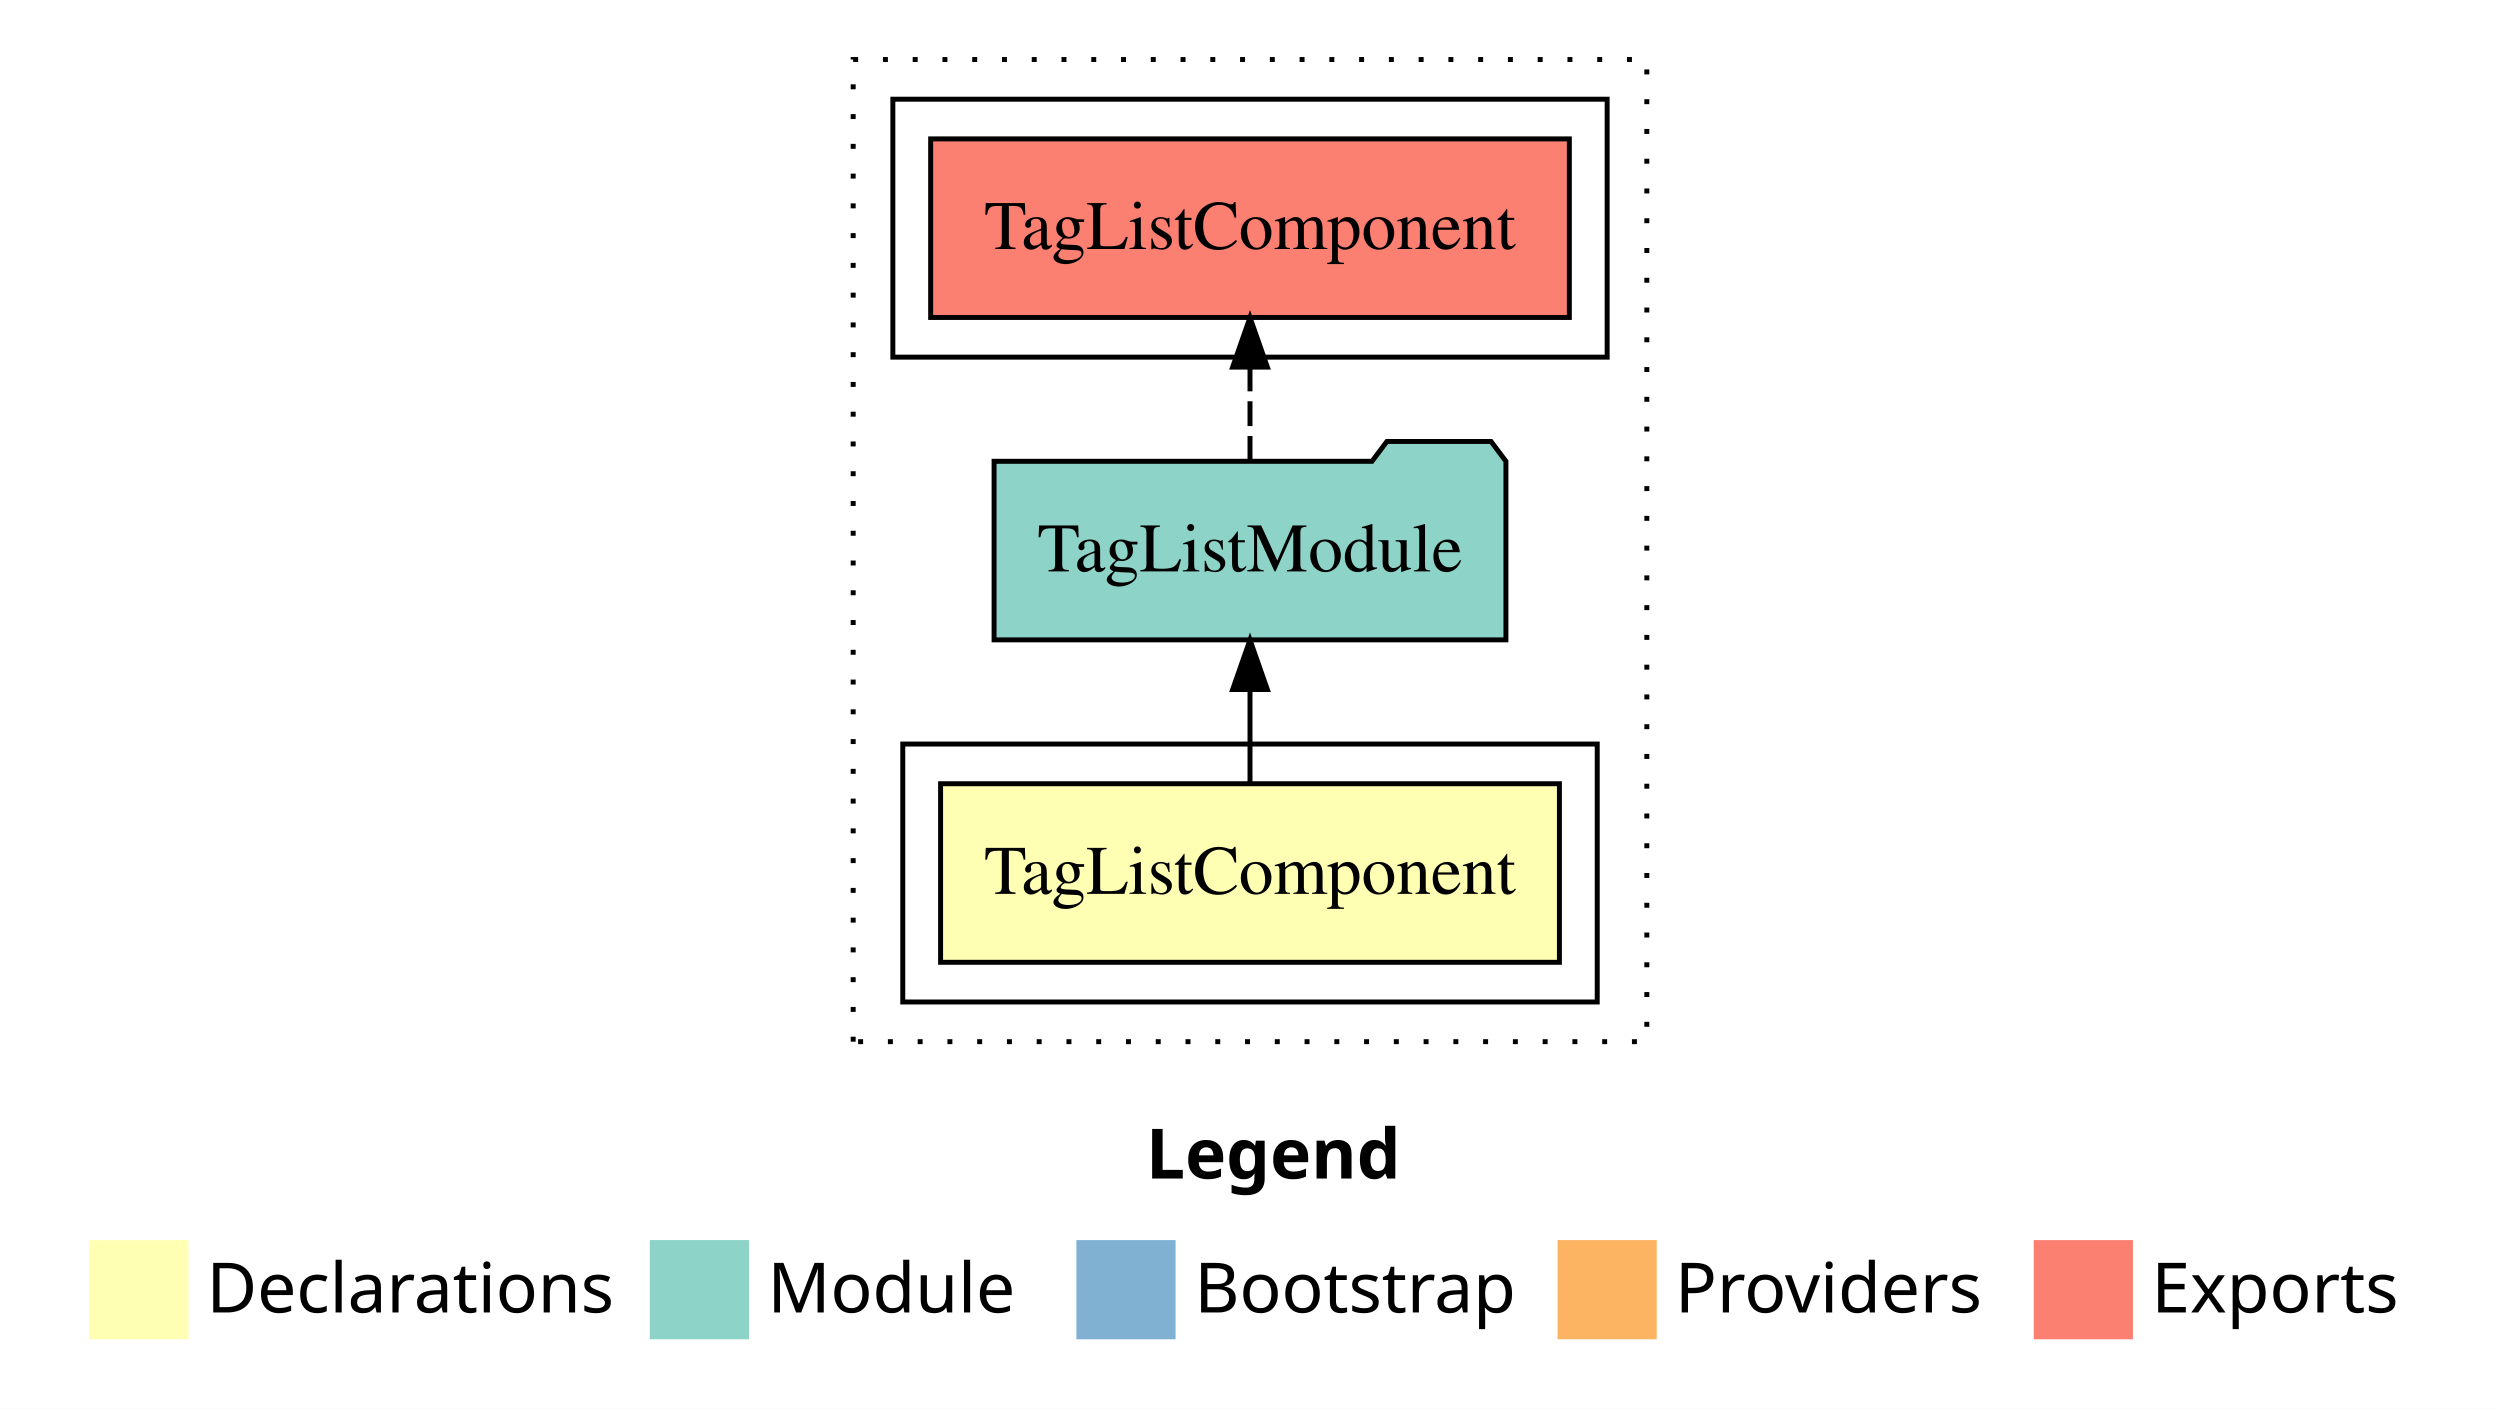
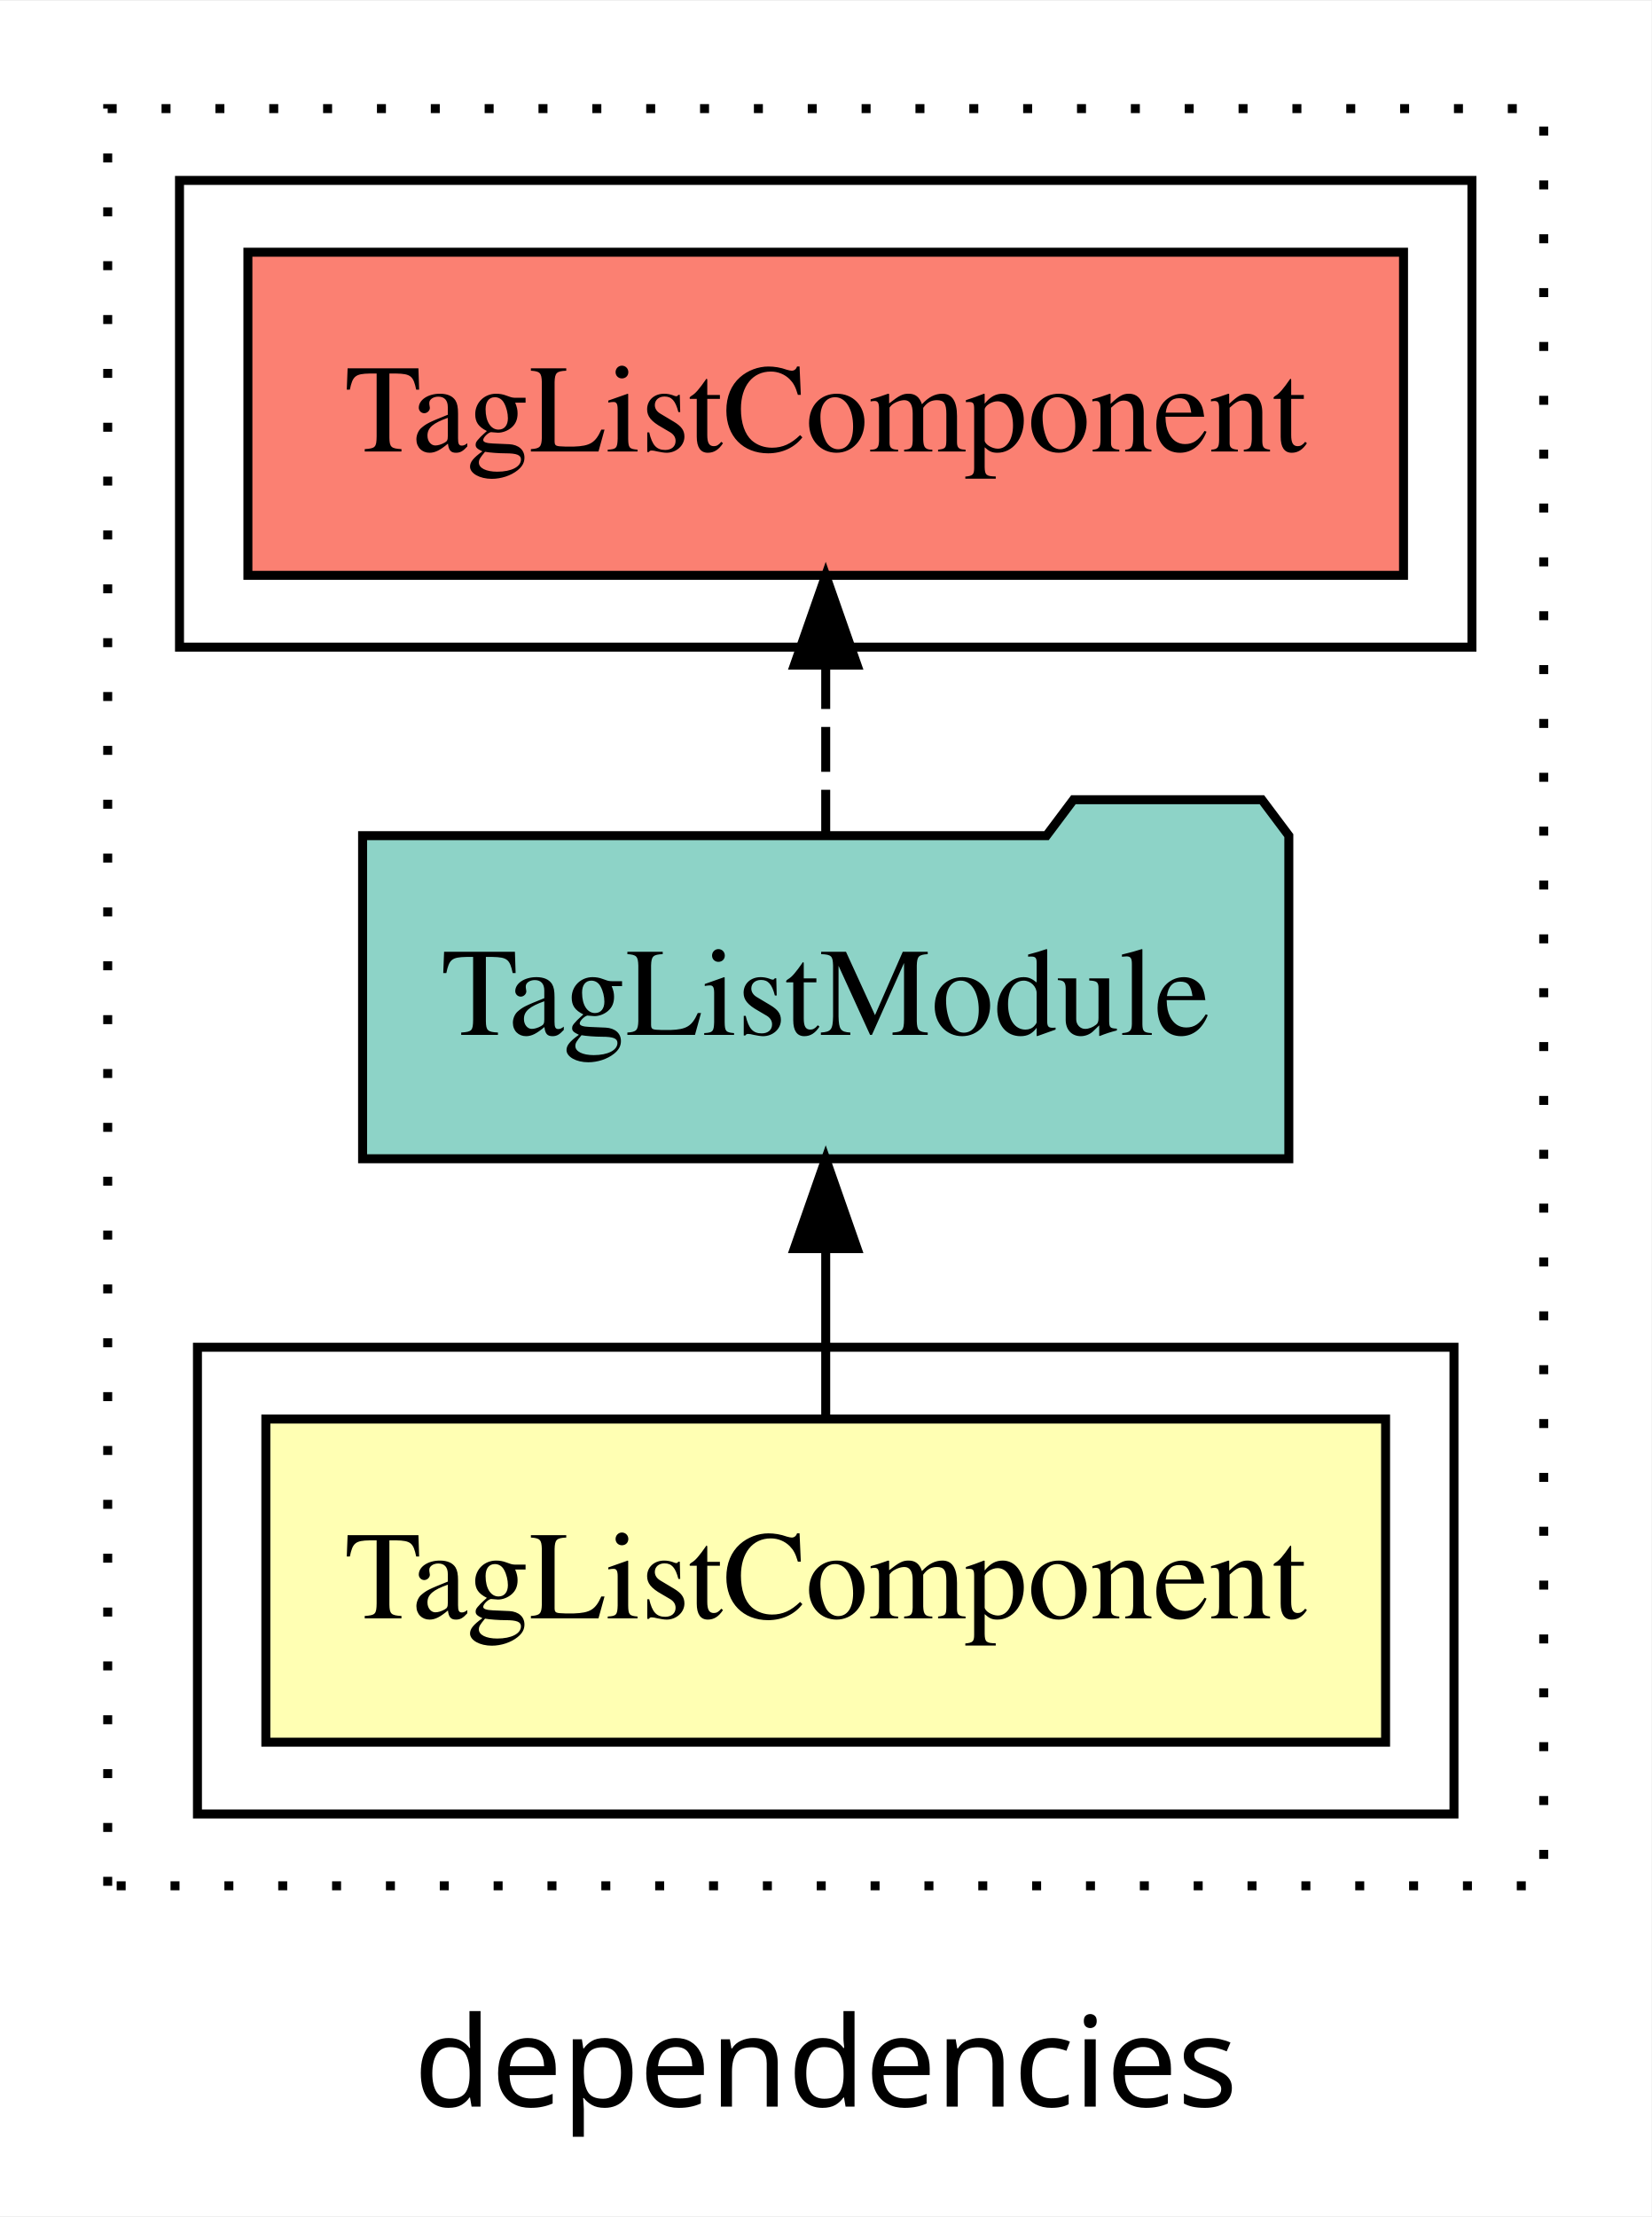
- <svg xmlns="http://www.w3.org/2000/svg" width="504pt" height="284pt" viewBox="0.00 0.00 504.00 284.00">
-   <g id="graph0" class="graph" transform="scale(1 1) rotate(0) translate(4 280)">
-     <polygon fill="#ffffff" stroke="transparent" points="-4,4 -4,-280 500,-280 500,4 -4,4" />
-     <text text-anchor="start" x="227.009" y="-42.4" font-family="sans-serif" font-weight="bold" font-size="14.00" fill="#000000">Legend</text>
-     <polygon fill="#ffffb3" stroke="transparent" points="14,-10 14,-30 34,-30 34,-10 14,-10" />
-     <text text-anchor="start" x="37.629" y="-15.4" font-family="sans-serif" font-size="14.00" fill="#000000">  Declarations</text>
-     <polygon fill="#8dd3c7" stroke="transparent" points="127,-10 127,-30 147,-30 147,-10 127,-10" />
-     <text text-anchor="start" x="150.725" y="-15.4" font-family="sans-serif" font-size="14.00" fill="#000000">  Module</text>
-     <polygon fill="#80b1d3" stroke="transparent" points="213,-10 213,-30 233,-30 233,-10 213,-10" />
-     <text text-anchor="start" x="236.781" y="-15.4" font-family="sans-serif" font-size="14.00" fill="#000000">  Bootstrap</text>
-     <polygon fill="#fdb462" stroke="transparent" points="310,-10 310,-30 330,-30 330,-10 310,-10" />
-     <text text-anchor="start" x="333.673" y="-15.4" font-family="sans-serif" font-size="14.00" fill="#000000">  Providers</text>
-     <polygon fill="#fb8072" stroke="transparent" points="406,-10 406,-30 426,-30 426,-10 406,-10" />
-     <text text-anchor="start" x="429.726" y="-15.4" font-family="sans-serif" font-size="14.00" fill="#000000">  Exports</text>
+ <svg xmlns="http://www.w3.org/2000/svg" width="184pt" height="247pt" viewBox="0.00 0.00 184.00 246.80">
+   <g id="graph0" class="graph" transform="scale(1 1) rotate(0) translate(4 242.8)">
+     <polygon fill="white" stroke="transparent" points="-4,4 -4,-242.8 180,-242.8 180,4 -4,4" />
+     <text text-anchor="middle" x="88" y="-8.2" font-family="sans-serif" font-size="14.00">dependencies</text>
    <g id="clust1" class="cluster">
-       <polygon fill="none" stroke="#000000" stroke-dasharray="1,5" points="168,-70 168,-268 328,-268 328,-70 168,-70" />
+       <polygon fill="none" stroke="black" stroke-dasharray="1,5" points="8,-32.8 8,-230.8 168,-230.8 168,-32.8 8,-32.8" />
    </g>
    <g id="clust2" class="cluster">
-       <polygon fill="none" stroke="#000000" points="178,-78 178,-130 318,-130 318,-78 178,-78" />
+       <polygon fill="none" stroke="black" points="18,-40.8 18,-92.8 158,-92.8 158,-40.8 18,-40.8" />
    </g>
    <g id="clust5" class="cluster">
-       <polygon fill="none" stroke="#000000" points="176,-208 176,-260 320,-260 320,-208 176,-208" />
+       <polygon fill="none" stroke="black" points="16,-170.8 16,-222.8 160,-222.8 160,-170.8 16,-170.8" />
    </g>
    <g id="node1" class="node">
-       <polygon fill="#ffffb3" stroke="#000000" points="310.378,-122 185.622,-122 185.622,-86 310.378,-86 310.378,-122" />
-       <text text-anchor="middle" x="248" y="-99.8" font-family="Times,serif" font-size="14.00" fill="#000000">TagListComponent</text>
+       <polygon fill="#ffffb3" stroke="black" points="150.38,-84.8 25.62,-84.8 25.62,-48.8 150.38,-48.8 150.38,-84.8" />
+       <text text-anchor="middle" x="88" y="-62.6" font-family="Times,serif" font-size="14.00">TagListComponent</text>
    </g>
    <g id="node2" class="node">
-       <polygon fill="#8dd3c7" stroke="#000000" points="299.595,-187 296.595,-191 275.595,-191 272.595,-187 196.405,-187 196.405,-151 299.595,-151 299.595,-187" />
-       <text text-anchor="middle" x="248" y="-164.8" font-family="Times,serif" font-size="14.00" fill="#000000">TagListModule</text>
+       <polygon fill="#8dd3c7" stroke="black" points="139.6,-149.8 136.6,-153.8 115.6,-153.8 112.6,-149.8 36.4,-149.8 36.4,-113.8 139.6,-113.8 139.6,-149.8" />
+       <text text-anchor="middle" x="88" y="-127.6" font-family="Times,serif" font-size="14.00">TagListModule</text>
    </g>
    <g id="edge1" class="edge">
-       <path fill="none" stroke="#000000" d="M248,-122.106C248,-122.106 248,-140.991 248,-140.991" />
-       <polygon fill="#000000" stroke="#000000" points="244.5,-140.991 248,-150.991 251.5,-140.991 244.5,-140.991" />
+       <path fill="none" stroke="black" d="M88,-84.91C88,-84.91 88,-103.79 88,-103.79" />
+       <polygon fill="black" stroke="black" points="84.5,-103.79 88,-113.79 91.5,-103.79 84.5,-103.79" />
    </g>
    <g id="node3" class="node">
-       <polygon fill="#fb8072" stroke="#000000" points="312.379,-252 183.621,-252 183.621,-216 312.379,-216 312.379,-252" />
-       <text text-anchor="middle" x="248" y="-229.8" font-family="Times,serif" font-size="14.00" fill="#000000">TagListComponent </text>
+       <polygon fill="#fb8072" stroke="black" points="152.38,-214.8 23.62,-214.8 23.62,-178.8 152.38,-178.8 152.38,-214.8" />
+       <text text-anchor="middle" x="88" y="-192.6" font-family="Times,serif" font-size="14.00">TagListComponent </text>
    </g>
    <g id="edge2" class="edge">
-       <path fill="none" stroke="#000000" stroke-dasharray="5,2" d="M248,-187.106C248,-187.106 248,-205.991 248,-205.991" />
-       <polygon fill="#000000" stroke="#000000" points="244.5,-205.991 248,-215.991 251.5,-205.991 244.5,-205.991" />
+       <path fill="none" stroke="black" stroke-dasharray="5,2" d="M88,-149.91C88,-149.91 88,-168.79 88,-168.79" />
+       <polygon fill="black" stroke="black" points="84.5,-168.79 88,-178.79 91.5,-168.79 84.5,-168.79" />
    </g>
  </g>
</svg>
